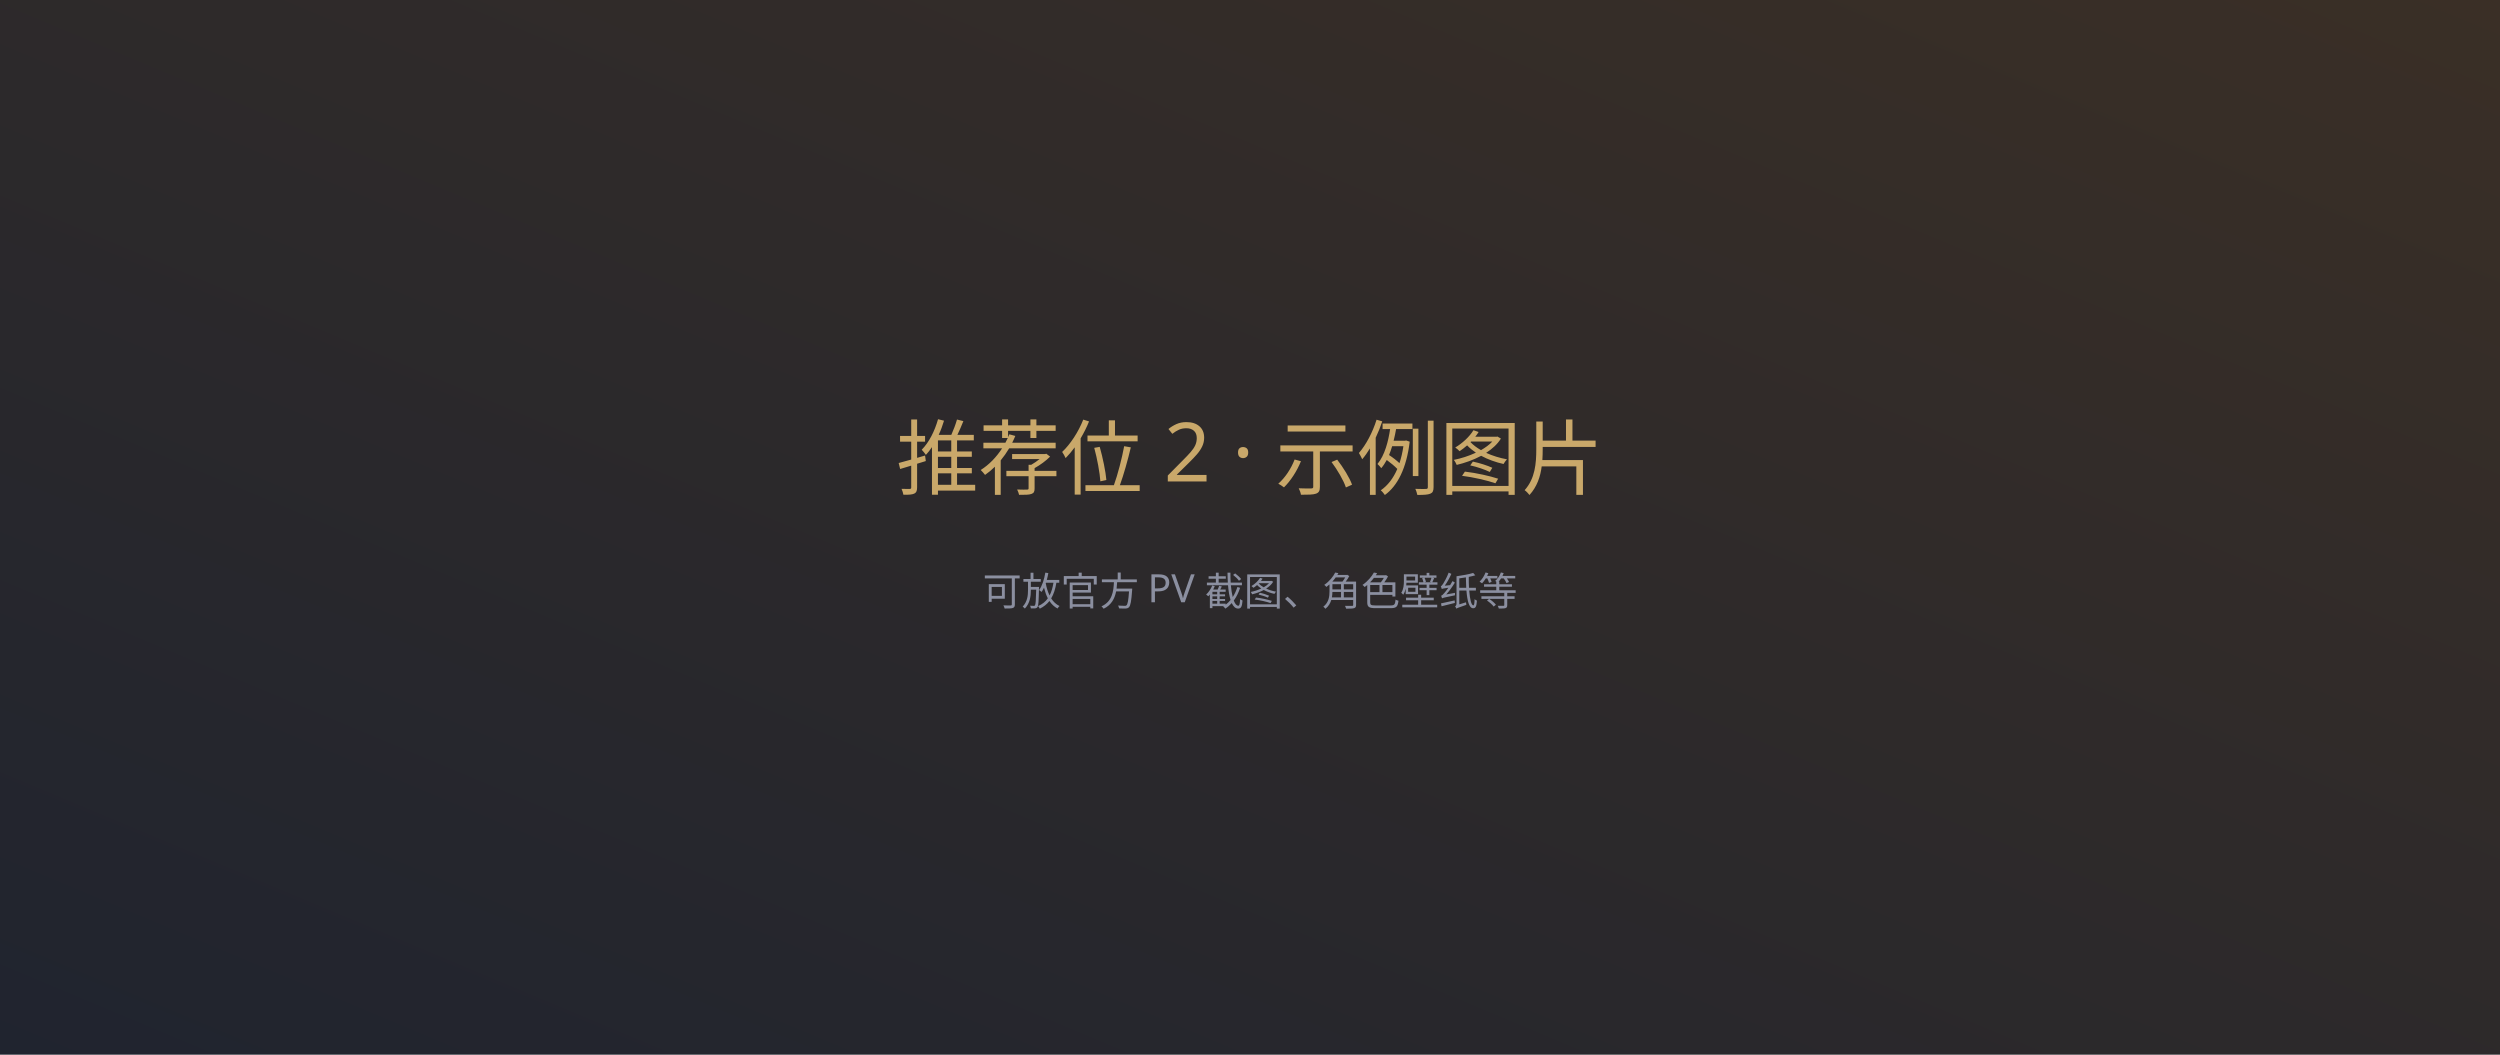
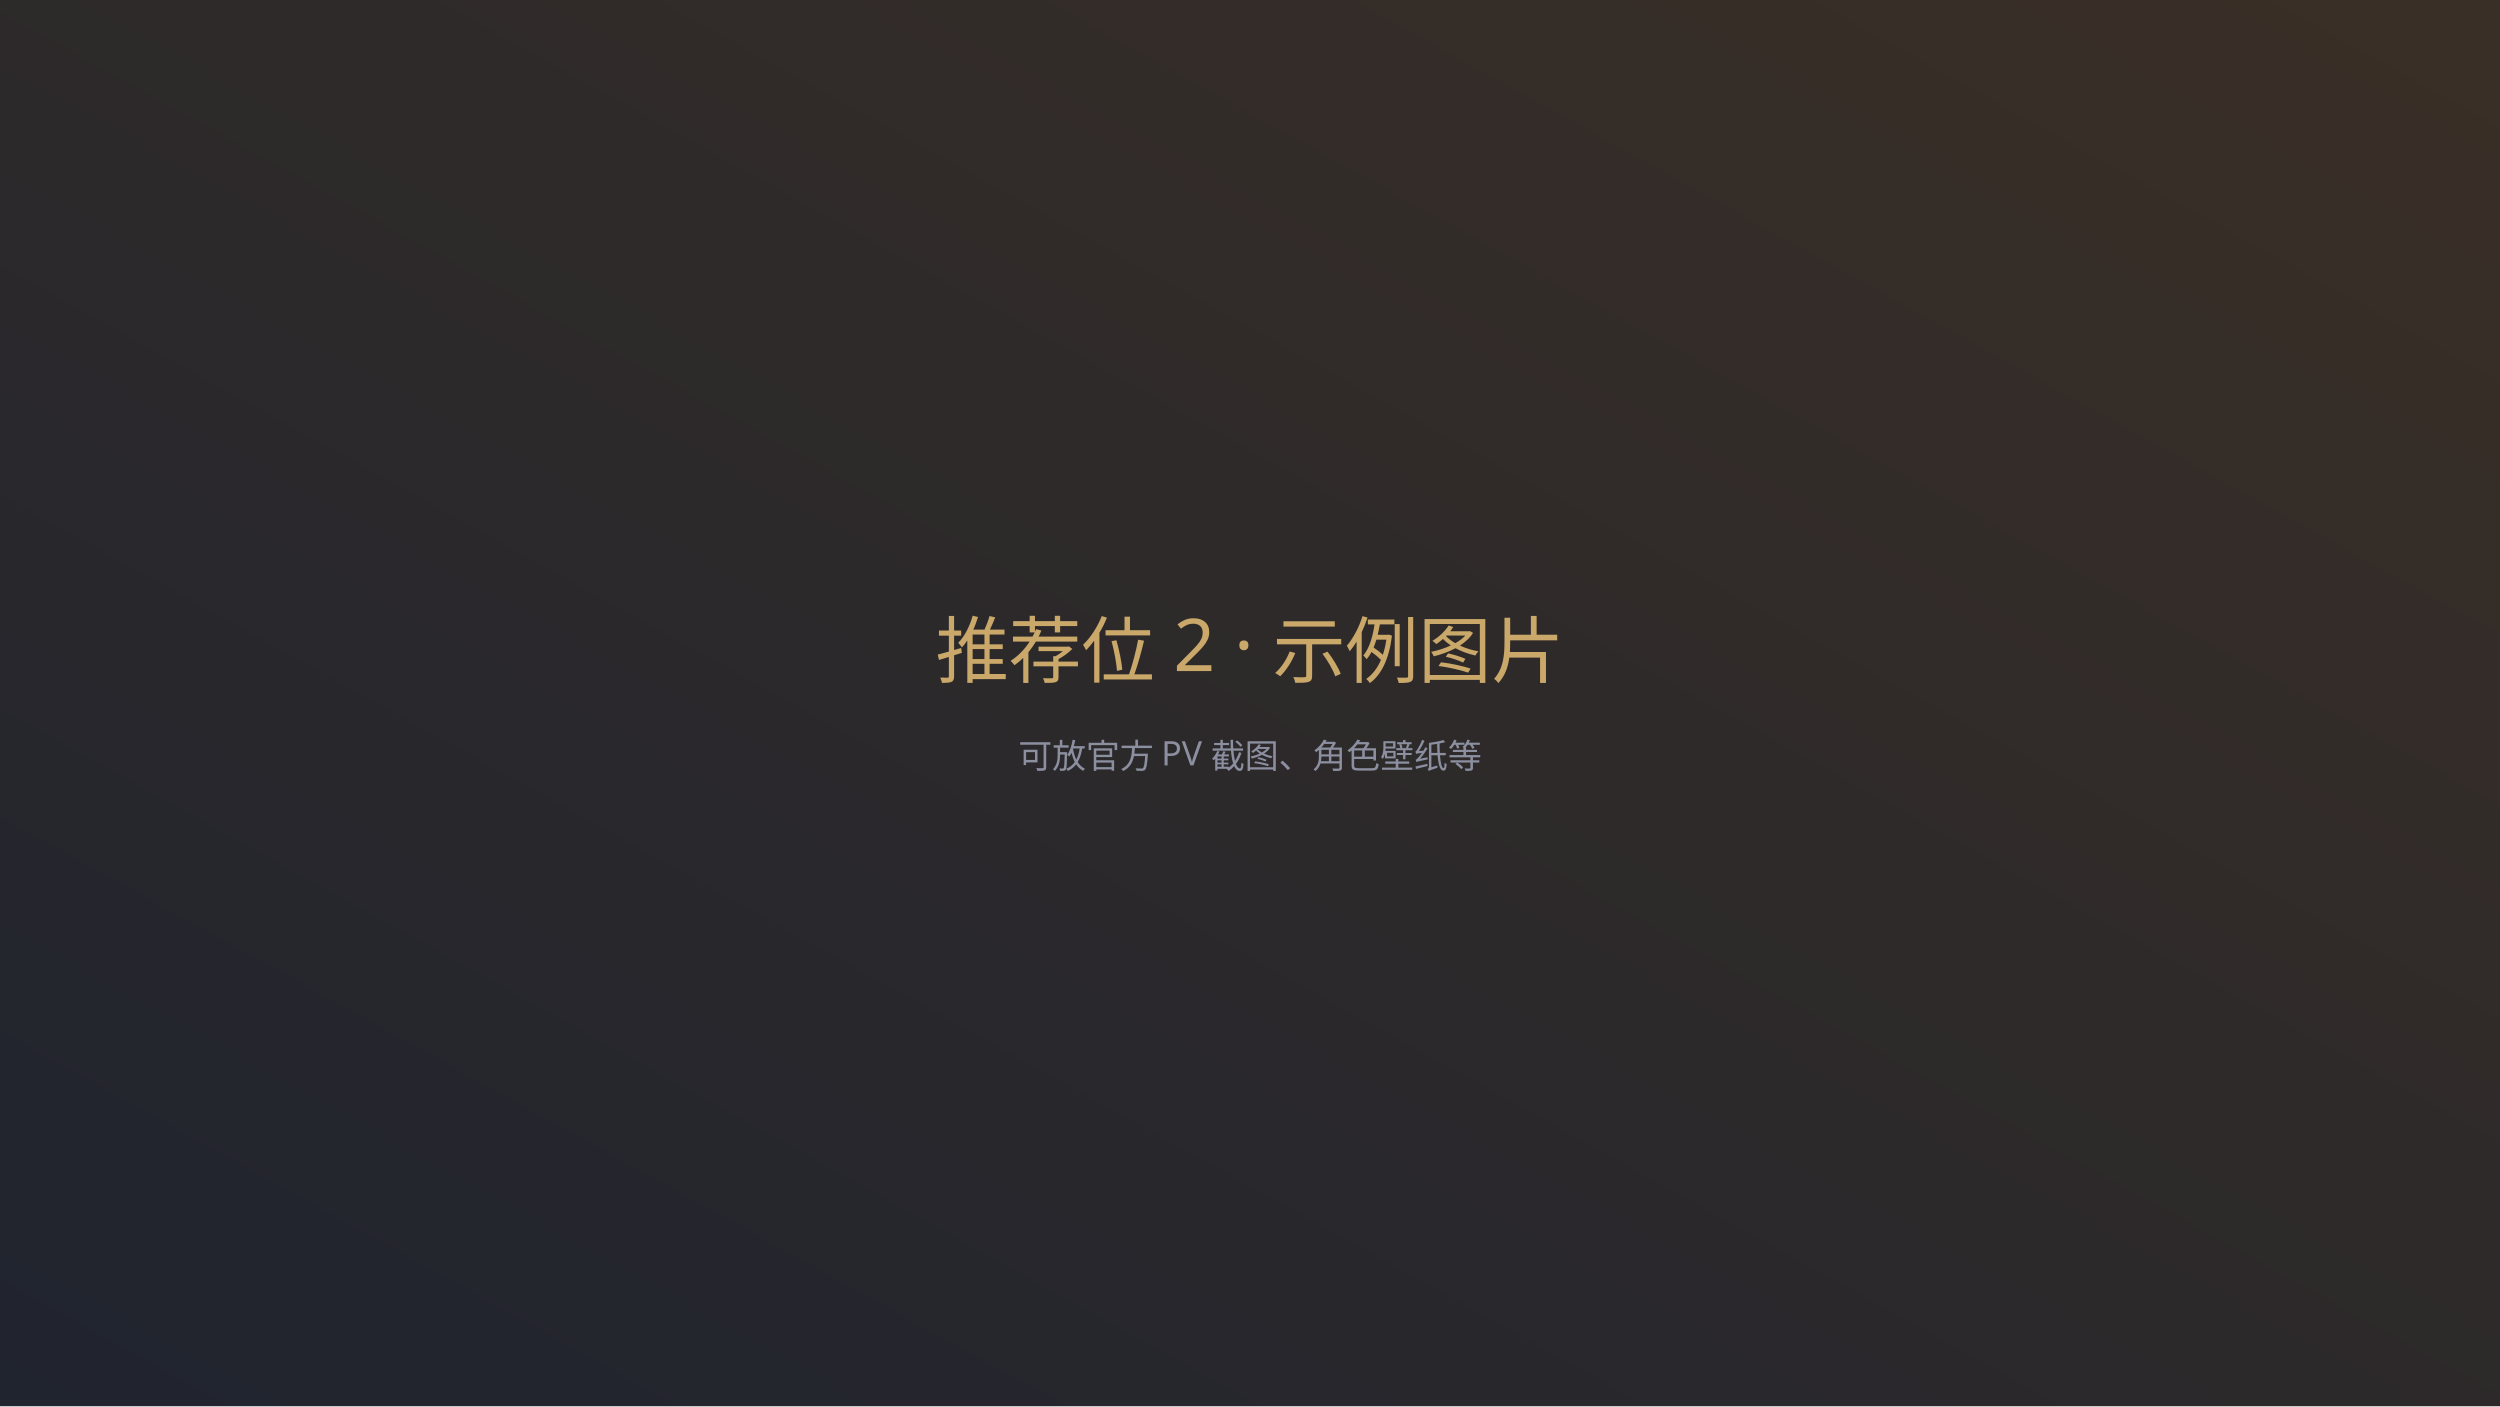
- <svg xmlns="http://www.w3.org/2000/svg" width="1280" height="540" viewBox="0 0 1280 540">
+ <svg xmlns="http://www.w3.org/2000/svg" width="1920" height="1080" viewBox="0 0 1920 1080">
  <defs>
    <linearGradient id="g2" x1="0" y1="1" x2="1" y2="0">
      <stop offset="0" stop-color="#20242f" />
      <stop offset="1" stop-color="#3a2f26" />
    </linearGradient>
  </defs>
-   <rect width="1280" height="540" fill="url(#g2)" />
-   <text x="640" y="250" font-family="Microsoft YaHei, sans-serif" font-size="42" fill="#c9a86a" text-anchor="middle">推荐位 2 · 示例图片</text>
-   <text x="640" y="310" font-family="Microsoft YaHei, sans-serif" font-size="20" fill="#8b8fa0" text-anchor="middle">可放官方 PV 截图、角色壁纸等</text>
+   <rect width="1920" height="1080" fill="url(#g2)" />
+   <text x="960" y="520" font-family="Microsoft YaHei, sans-serif" font-size="56" fill="#c9a86a" text-anchor="middle">推荐位 2 · 示例图片</text>
+   <text x="960" y="590" font-family="Microsoft YaHei, sans-serif" font-size="26" fill="#8b8fa0" text-anchor="middle">可放官方 PV 截图、角色壁纸等</text>
</svg>
